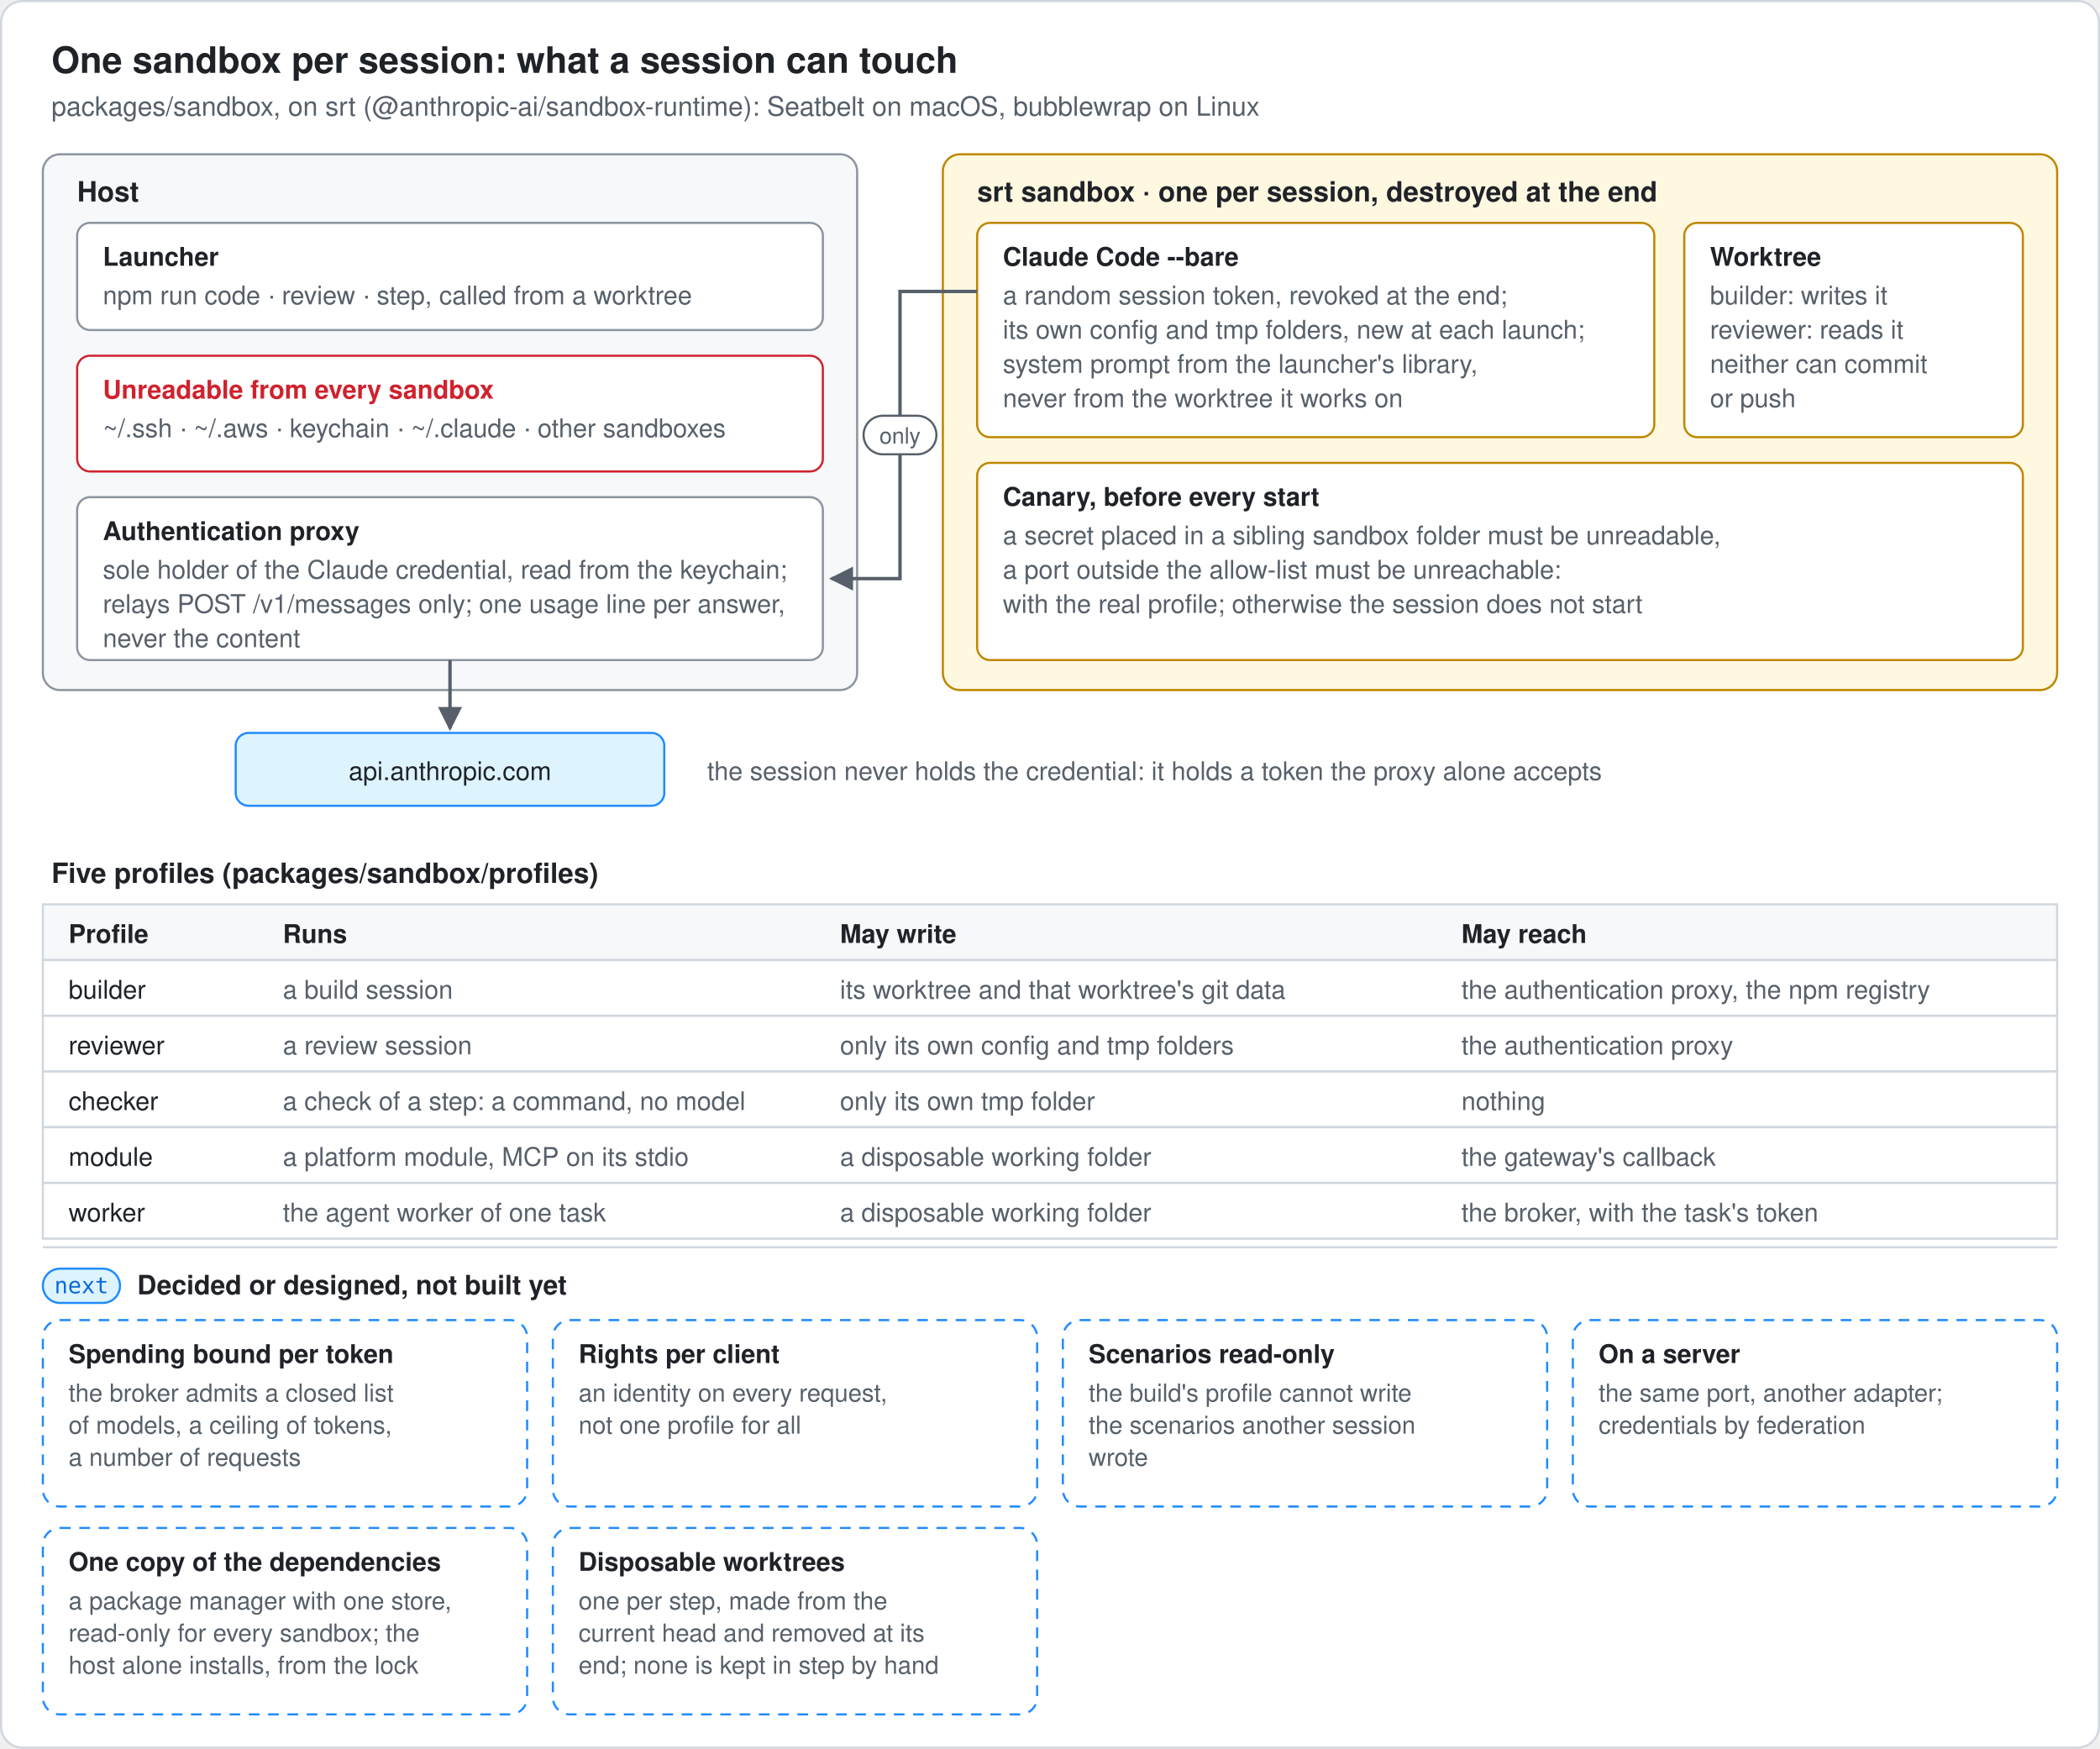
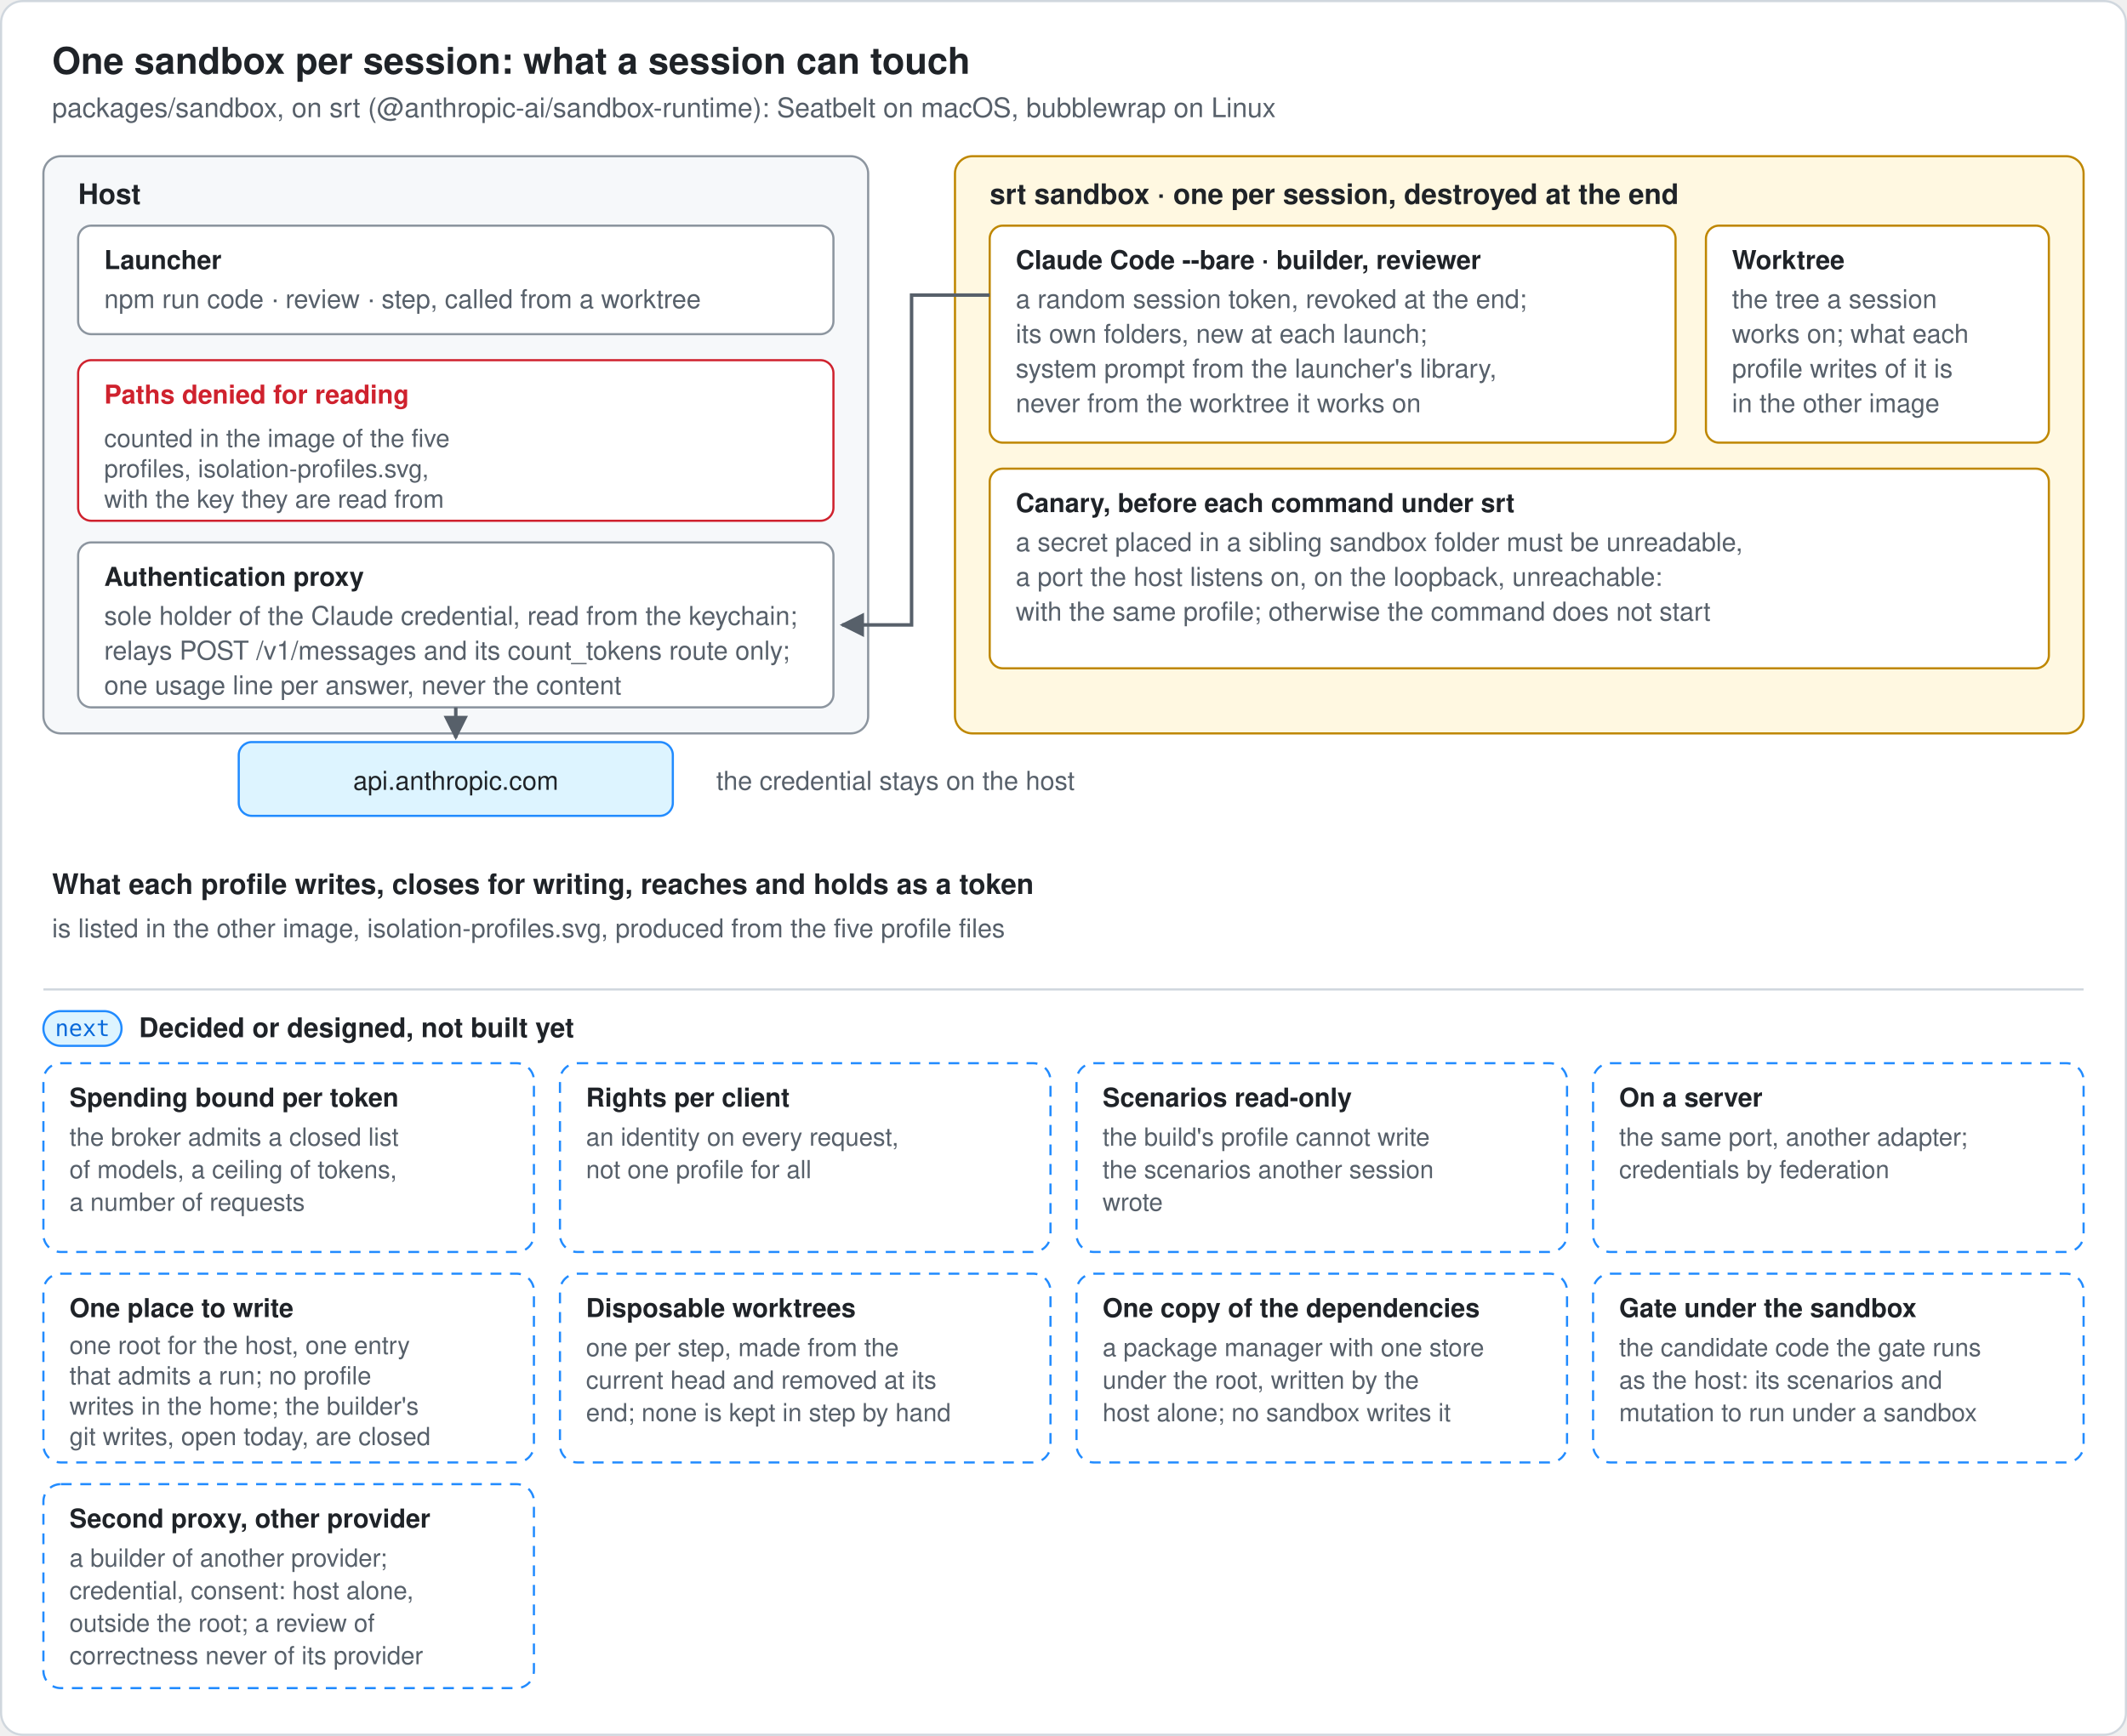
- <svg xmlns="http://www.w3.org/2000/svg" viewBox="0 0 980 816" width="980" height="816" role="img" aria-labelledby="t d" font-family="-apple-system, 'Segoe UI', Helvetica, Arial, sans-serif">
+ <svg xmlns="http://www.w3.org/2000/svg" viewBox="0 0 980 800" width="980" height="800" role="img" aria-labelledby="t d" font-family="-apple-system, 'Segoe UI', Helvetica, Arial, sans-serif">
  <defs>
    <marker id="a" viewBox="0 0 10 10" refX="9" refY="5" markerWidth="7" markerHeight="7" orient="auto-start-reverse">
      <path d="M0 0L10 5L0 10z" fill="#57606a" />
    </marker>
  </defs>
-   <rect x="0.5" y="0.5" width="979" height="815" rx="10" fill="#ffffff" stroke="#d0d7de" />
+   <rect x="0.5" y="0.5" width="979" height="799" rx="10" fill="#ffffff" stroke="#d0d7de" />
  <text x="24" y="34" font-size="17" font-weight="600" fill="#1f2328">One sandbox per session: what a session can touch</text>
  <text x="24" y="54" font-size="12.5" fill="#57606a">packages/sandbox, on srt (@anthropic-ai/sandbox-runtime): Seatbelt on macOS, bubblewrap on Linux</text>
-   <rect x="20" y="72" width="380" height="250" rx="8" fill="#f6f8fa" stroke="#8c959f" />
+   <rect x="20" y="72" width="380" height="266" rx="8" fill="#f6f8fa" stroke="#8c959f" />
  <text x="36" y="94" font-size="13" font-weight="600" fill="#1f2328">Host</text>
  <g font-size="12">
    <rect x="36" y="104" width="348" height="50" rx="6" fill="#ffffff" stroke="#8c959f" />
    <text x="48" y="124" font-weight="600" fill="#1f2328">Launcher</text>
    <text x="48" y="142" fill="#57606a">npm run code · review · step, called from a worktree</text>
-     <rect x="36" y="166" width="348" height="54" rx="6" fill="#ffffff" stroke="#cf222e" />
-     <text x="48" y="186" font-weight="600" fill="#cf222e">Unreadable from every sandbox</text>
-     <text x="48" y="204" fill="#57606a">~/.ssh · ~/.aws · keychain · ~/.claude · other sandboxes</text>
-     <rect x="36" y="232" width="348" height="76" rx="6" fill="#ffffff" stroke="#8c959f" />
-     <text x="48" y="252" font-weight="600" fill="#1f2328">Authentication proxy</text>
-     <text x="48" y="270" fill="#57606a">sole holder of the Claude credential, read from the keychain;</text>
-     <text x="48" y="286" fill="#57606a">relays POST /v1/messages only; one usage line per answer,</text>
-     <text x="48" y="302" fill="#57606a">never the content</text>
+     <rect x="36" y="166" width="348" height="74" rx="6" fill="#ffffff" stroke="#cf222e" />
+     <g id="host-denied-read">
+       <text x="48" y="186" font-weight="600" fill="#cf222e">Paths denied for reading</text>
+       <text x="48" y="206" font-size="11.5" fill="#57606a">counted in the image of the five</text>
+       <text x="48" y="220" font-size="11.5" fill="#57606a">profiles, isolation-profiles.svg,</text>
+       <text x="48" y="234" font-size="11.5" fill="#57606a">with the key they are read from</text>
+     </g>
+     <rect x="36" y="250" width="348" height="76" rx="6" fill="#ffffff" stroke="#8c959f" />
+     <text x="48" y="270" font-weight="600" fill="#1f2328">Authentication proxy</text>
+     <text x="48" y="288" fill="#57606a">sole holder of the Claude credential, read from the keychain;</text>
+     <text x="48" y="304" fill="#57606a">relays POST /v1/messages and its count_tokens route only;</text>
+     <text x="48" y="320" fill="#57606a">one usage line per answer, never the content</text>
  </g>
-   <rect x="440" y="72" width="520" height="250" rx="8" fill="#fff8e1" stroke="#bf8700" />
+   <rect x="440" y="72" width="520" height="266" rx="8" fill="#fff8e1" stroke="#bf8700" />
  <text x="456" y="94" font-size="13" font-weight="600" fill="#1f2328">srt sandbox · one per session, destroyed at the end</text>
  <g font-size="12">
    <rect x="456" y="104" width="316" height="100" rx="6" fill="#ffffff" stroke="#bf8700" />
-     <text x="468" y="124" font-weight="600" fill="#1f2328">Claude Code --bare</text>
+     <text x="468" y="124" font-weight="600" fill="#1f2328">Claude Code --bare · builder, reviewer</text>
    <text x="468" y="142" fill="#57606a">a random session token, revoked at the end;</text>
-     <text x="468" y="158" fill="#57606a">its own config and tmp folders, new at each launch;</text>
+     <text x="468" y="158" fill="#57606a">its own folders, new at each launch;</text>
    <text x="468" y="174" fill="#57606a">system prompt from the launcher's library,</text>
    <text x="468" y="190" fill="#57606a">never from the worktree it works on</text>
    <rect x="786" y="104" width="158" height="100" rx="6" fill="#ffffff" stroke="#bf8700" />
    <text x="798" y="124" font-weight="600" fill="#1f2328">Worktree</text>
-     <text x="798" y="142" fill="#57606a">builder: writes it</text>
-     <text x="798" y="158" fill="#57606a">reviewer: reads it</text>
-     <text x="798" y="174" fill="#57606a">neither can commit</text>
-     <text x="798" y="190" fill="#57606a">or push</text>
+     <text x="798" y="142" fill="#57606a">the tree a session</text>
+     <text x="798" y="158" fill="#57606a">works on; what each</text>
+     <text x="798" y="174" fill="#57606a">profile writes of it is</text>
+     <text x="798" y="190" fill="#57606a">in the other image</text>
    <rect x="456" y="216" width="488" height="92" rx="6" fill="#ffffff" stroke="#bf8700" />
-     <text x="468" y="236" font-weight="600" fill="#1f2328">Canary, before every start</text>
+     <text x="468" y="236" font-weight="600" fill="#1f2328">Canary, before each command under srt</text>
    <text x="468" y="254" fill="#57606a">a secret placed in a sibling sandbox folder must be unreadable,</text>
-     <text x="468" y="270" fill="#57606a">a port outside the allow-list must be unreachable:</text>
-     <text x="468" y="286" fill="#57606a">with the real profile; otherwise the session does not start</text>
+     <text x="468" y="270" fill="#57606a">a port the host listens on, on the loopback, unreachable:</text>
+     <text x="468" y="286" fill="#57606a">with the same profile; otherwise the command does not start</text>
  </g>
-   <path d="M456 136H420V270H388" stroke="#57606a" stroke-width="1.6" fill="none" marker-end="url(#a)" />
-   <rect x="403" y="194" width="34" height="18" rx="9" fill="#ffffff" stroke="#57606a" />
-   <text x="420" y="207" text-anchor="middle" font-size="10.5" fill="#57606a">only</text>
+   <path d="M456 136H420V288H388" stroke="#57606a" stroke-width="1.6" fill="none" marker-end="url(#a)" />
  <rect x="110" y="342" width="200" height="34" rx="6" fill="#ddf4ff" stroke="#218bff" />
  <text x="210" y="364" text-anchor="middle" font-size="12" fill="#1f2328">api.anthropic.com</text>
-   <path d="M210 308V340" stroke="#57606a" stroke-width="1.6" fill="none" marker-end="url(#a)" />
-   <text x="330" y="364" font-size="12" fill="#57606a">the session never holds the credential: it holds a token the proxy alone accepts</text>
-   <text x="24" y="412" font-size="13" font-weight="600" fill="#1f2328">Five profiles (packages/sandbox/profiles)</text>
-   <g font-size="12">
-     <rect x="20" y="422" width="940" height="26" fill="#f6f8fa" stroke="#d0d7de" />
-     <rect x="20" y="448" width="940" height="26" fill="#ffffff" stroke="#d0d7de" />
-     <rect x="20" y="474" width="940" height="26" fill="#ffffff" stroke="#d0d7de" />
-     <rect x="20" y="500" width="940" height="26" fill="#ffffff" stroke="#d0d7de" />
-     <rect x="20" y="526" width="940" height="26" fill="#ffffff" stroke="#d0d7de" />
-     <rect x="20" y="552" width="940" height="26" fill="#ffffff" stroke="#d0d7de" />
-     <g font-weight="600" fill="#1f2328">
-       <text x="32" y="440">Profile</text>
-       <text x="132" y="440">Runs</text>
-       <text x="392" y="440">May write</text>
-       <text x="682" y="440">May reach</text>
-     </g>
-     <g fill="#1f2328">
-       <text x="32" y="466">builder</text>
-       <text x="32" y="492">reviewer</text>
-       <text x="32" y="518">checker</text>
-       <text x="32" y="544">module</text>
-       <text x="32" y="570">worker</text>
-     </g>
-     <g fill="#57606a">
-       <text x="132" y="466">a build session</text>
-       <text x="392" y="466">its worktree and that worktree's git data</text>
-       <text x="682" y="466">the authentication proxy, the npm registry</text>
-       <text x="132" y="492">a review session</text>
-       <text x="392" y="492">only its own config and tmp folders</text>
-       <text x="682" y="492">the authentication proxy</text>
-       <text x="132" y="518">a check of a step: a command, no model</text>
-       <text x="392" y="518">only its own tmp folder</text>
-       <text x="682" y="518">nothing</text>
-       <text x="132" y="544">a platform module, MCP on its stdio</text>
-       <text x="392" y="544">a disposable working folder</text>
-       <text x="682" y="544">the gateway's callback</text>
-       <text x="132" y="570">the agent worker of one task</text>
-       <text x="392" y="570">a disposable working folder</text>
-       <text x="682" y="570">the broker, with the task's token</text>
-     </g>
+   <path d="M210 326V340" stroke="#57606a" stroke-width="1.6" fill="none" marker-end="url(#a)" />
+   <text x="330" y="364" font-size="12" fill="#57606a">the credential stays on the host</text>
+   <text x="24" y="412" font-size="13" font-weight="600" fill="#1f2328">What each profile writes, closes for writing, reaches and holds as a token</text>
+   <text x="24" y="432" font-size="12" fill="#57606a">is listed in the other image, isolation-profiles.svg, produced from the five profile files</text>
+   <g transform="translate(0 -126)">
+     <path d="M20 582H960" stroke="#d0d7de" />
+     <rect x="20" y="592" width="36" height="16" rx="8" fill="#ddf4ff" stroke="#218bff" />
+     <text x="38" y="603.5" text-anchor="middle" font-family="ui-monospace, SFMono-Regular, Menlo, monospace" font-size="10.5" fill="#0969da">next</text>
+     <text x="64" y="604" font-size="12.5" font-weight="600" fill="#1f2328">Decided or designed, not built yet</text>
+     <rect x="20" y="616" width="226" height="87" rx="8" fill="#ffffff" stroke="#218bff" stroke-dasharray="5 4" />
+     <text x="32" y="636" font-size="12" font-weight="600" fill="#1f2328">Spending bound per token</text>
+     <text x="32" y="654" font-size="11.5" fill="#57606a">the broker admits a closed list</text>
+     <text x="32" y="669" font-size="11.5" fill="#57606a">of models, a ceiling of tokens,</text>
+     <text x="32" y="684" font-size="11.5" fill="#57606a">a number of requests</text>
+     <rect x="258" y="616" width="226" height="87" rx="8" fill="#ffffff" stroke="#218bff" stroke-dasharray="5 4" />
+     <text x="270" y="636" font-size="12" font-weight="600" fill="#1f2328">Rights per client</text>
+     <text x="270" y="654" font-size="11.5" fill="#57606a">an identity on every request,</text>
+     <text x="270" y="669" font-size="11.5" fill="#57606a">not one profile for all</text>
+     <rect x="496" y="616" width="226" height="87" rx="8" fill="#ffffff" stroke="#218bff" stroke-dasharray="5 4" />
+     <text x="508" y="636" font-size="12" font-weight="600" fill="#1f2328">Scenarios read-only</text>
+     <text x="508" y="654" font-size="11.5" fill="#57606a">the build's profile cannot write</text>
+     <text x="508" y="669" font-size="11.5" fill="#57606a">the scenarios another session</text>
+     <text x="508" y="684" font-size="11.5" fill="#57606a">wrote</text>
+     <rect x="734" y="616" width="226" height="87" rx="8" fill="#ffffff" stroke="#218bff" stroke-dasharray="5 4" />
+     <text x="746" y="636" font-size="12" font-weight="600" fill="#1f2328">On a server</text>
+     <text x="746" y="654" font-size="11.5" fill="#57606a">the same port, another adapter;</text>
+     <text x="746" y="669" font-size="11.5" fill="#57606a">credentials by federation</text>
+     <rect x="20" y="713" width="226" height="87" rx="8" fill="#ffffff" stroke="#218bff" stroke-dasharray="5 4" />
+     <text x="32" y="733" font-size="12" font-weight="600" fill="#1f2328">One place to write</text>
+     <text x="32" y="750" font-size="11.5" fill="#57606a">one root for the host, one entry</text>
+     <text x="32" y="764" font-size="11.5" fill="#57606a">that admits a run; no profile</text>
+     <text x="32" y="778" font-size="11.5" fill="#57606a">writes in the home; the builder's</text>
+     <text x="32" y="792" font-size="11.5" fill="#57606a">git writes, open today, are closed</text>
+     <rect x="258" y="713" width="226" height="87" rx="8" fill="#ffffff" stroke="#218bff" stroke-dasharray="5 4" />
+     <text x="270" y="733" font-size="12" font-weight="600" fill="#1f2328">Disposable worktrees</text>
+     <text x="270" y="751" font-size="11.5" fill="#57606a">one per step, made from the</text>
+     <text x="270" y="766" font-size="11.5" fill="#57606a">current head and removed at its</text>
+     <text x="270" y="781" font-size="11.5" fill="#57606a">end; none is kept in step by hand</text>
+     <rect x="496" y="713" width="226" height="87" rx="8" fill="#ffffff" stroke="#218bff" stroke-dasharray="5 4" />
+     <text x="508" y="733" font-size="12" font-weight="600" fill="#1f2328">One copy of the dependencies</text>
+     <text x="508" y="751" font-size="11.5" fill="#57606a">a package manager with one store</text>
+     <text x="508" y="766" font-size="11.5" fill="#57606a">under the root, written by the</text>
+     <text x="508" y="781" font-size="11.5" fill="#57606a">host alone; no sandbox writes it</text>
+     <rect x="734" y="713" width="226" height="87" rx="8" fill="#ffffff" stroke="#218bff" stroke-dasharray="5 4" />
+     <text x="746" y="733" font-size="12" font-weight="600" fill="#1f2328">Gate under the sandbox</text>
+     <text x="746" y="751" font-size="11.5" fill="#57606a">the candidate code the gate runs</text>
+     <text x="746" y="766" font-size="11.5" fill="#57606a">as the host: its scenarios and</text>
+     <text x="746" y="781" font-size="11.5" fill="#57606a">mutation to run under a sandbox</text>
+     <rect x="20" y="810" width="226" height="94" rx="8" fill="#ffffff" stroke="#218bff" stroke-dasharray="5 4" />
+     <text x="32" y="830" font-size="12" font-weight="600" fill="#1f2328">Second proxy, other provider</text>
+     <text x="32" y="848" font-size="11.5" fill="#57606a">a builder of another provider;</text>
+     <text x="32" y="863" font-size="11.5" fill="#57606a">credential, consent: host alone,</text>
+     <text x="32" y="878" font-size="11.5" fill="#57606a">outside the root; a review of</text>
+     <text x="32" y="893" font-size="11.5" fill="#57606a">correctness never of its provider</text>
  </g>
-   <path d="M20 582H960" stroke="#d0d7de" />
-   <rect x="20" y="592" width="36" height="16" rx="8" fill="#ddf4ff" stroke="#218bff" />
-   <text x="38" y="603.5" text-anchor="middle" font-family="ui-monospace, SFMono-Regular, Menlo, monospace" font-size="10.5" fill="#0969da">next</text>
-   <text x="64" y="604" font-size="12.5" font-weight="600" fill="#1f2328">Decided or designed, not built yet</text>
-   <rect x="20" y="616" width="226" height="87" rx="8" fill="#ffffff" stroke="#218bff" stroke-dasharray="5 4" />
-   <text x="32" y="636" font-size="12" font-weight="600" fill="#1f2328">Spending bound per token</text>
-   <text x="32" y="654" font-size="11.5" fill="#57606a">the broker admits a closed list</text>
-   <text x="32" y="669" font-size="11.5" fill="#57606a">of models, a ceiling of tokens,</text>
-   <text x="32" y="684" font-size="11.5" fill="#57606a">a number of requests</text>
-   <rect x="258" y="616" width="226" height="87" rx="8" fill="#ffffff" stroke="#218bff" stroke-dasharray="5 4" />
-   <text x="270" y="636" font-size="12" font-weight="600" fill="#1f2328">Rights per client</text>
-   <text x="270" y="654" font-size="11.5" fill="#57606a">an identity on every request,</text>
-   <text x="270" y="669" font-size="11.5" fill="#57606a">not one profile for all</text>
-   <rect x="496" y="616" width="226" height="87" rx="8" fill="#ffffff" stroke="#218bff" stroke-dasharray="5 4" />
-   <text x="508" y="636" font-size="12" font-weight="600" fill="#1f2328">Scenarios read-only</text>
-   <text x="508" y="654" font-size="11.5" fill="#57606a">the build's profile cannot write</text>
-   <text x="508" y="669" font-size="11.5" fill="#57606a">the scenarios another session</text>
-   <text x="508" y="684" font-size="11.5" fill="#57606a">wrote</text>
-   <rect x="734" y="616" width="226" height="87" rx="8" fill="#ffffff" stroke="#218bff" stroke-dasharray="5 4" />
-   <text x="746" y="636" font-size="12" font-weight="600" fill="#1f2328">On a server</text>
-   <text x="746" y="654" font-size="11.5" fill="#57606a">the same port, another adapter;</text>
-   <text x="746" y="669" font-size="11.5" fill="#57606a">credentials by federation</text>
-   <rect x="20" y="713" width="226" height="87" rx="8" fill="#ffffff" stroke="#218bff" stroke-dasharray="5 4" />
-   <text x="32" y="733" font-size="12" font-weight="600" fill="#1f2328">One copy of the dependencies</text>
-   <text x="32" y="751" font-size="11.5" fill="#57606a">a package manager with one store,</text>
-   <text x="32" y="766" font-size="11.5" fill="#57606a">read-only for every sandbox; the</text>
-   <text x="32" y="781" font-size="11.5" fill="#57606a">host alone installs, from the lock</text>
-   <rect x="258" y="713" width="226" height="87" rx="8" fill="#ffffff" stroke="#218bff" stroke-dasharray="5 4" />
-   <text x="270" y="733" font-size="12" font-weight="600" fill="#1f2328">Disposable worktrees</text>
-   <text x="270" y="751" font-size="11.5" fill="#57606a">one per step, made from the</text>
-   <text x="270" y="766" font-size="11.5" fill="#57606a">current head and removed at its</text>
-   <text x="270" y="781" font-size="11.5" fill="#57606a">end; none is kept in step by hand</text>
</svg>
